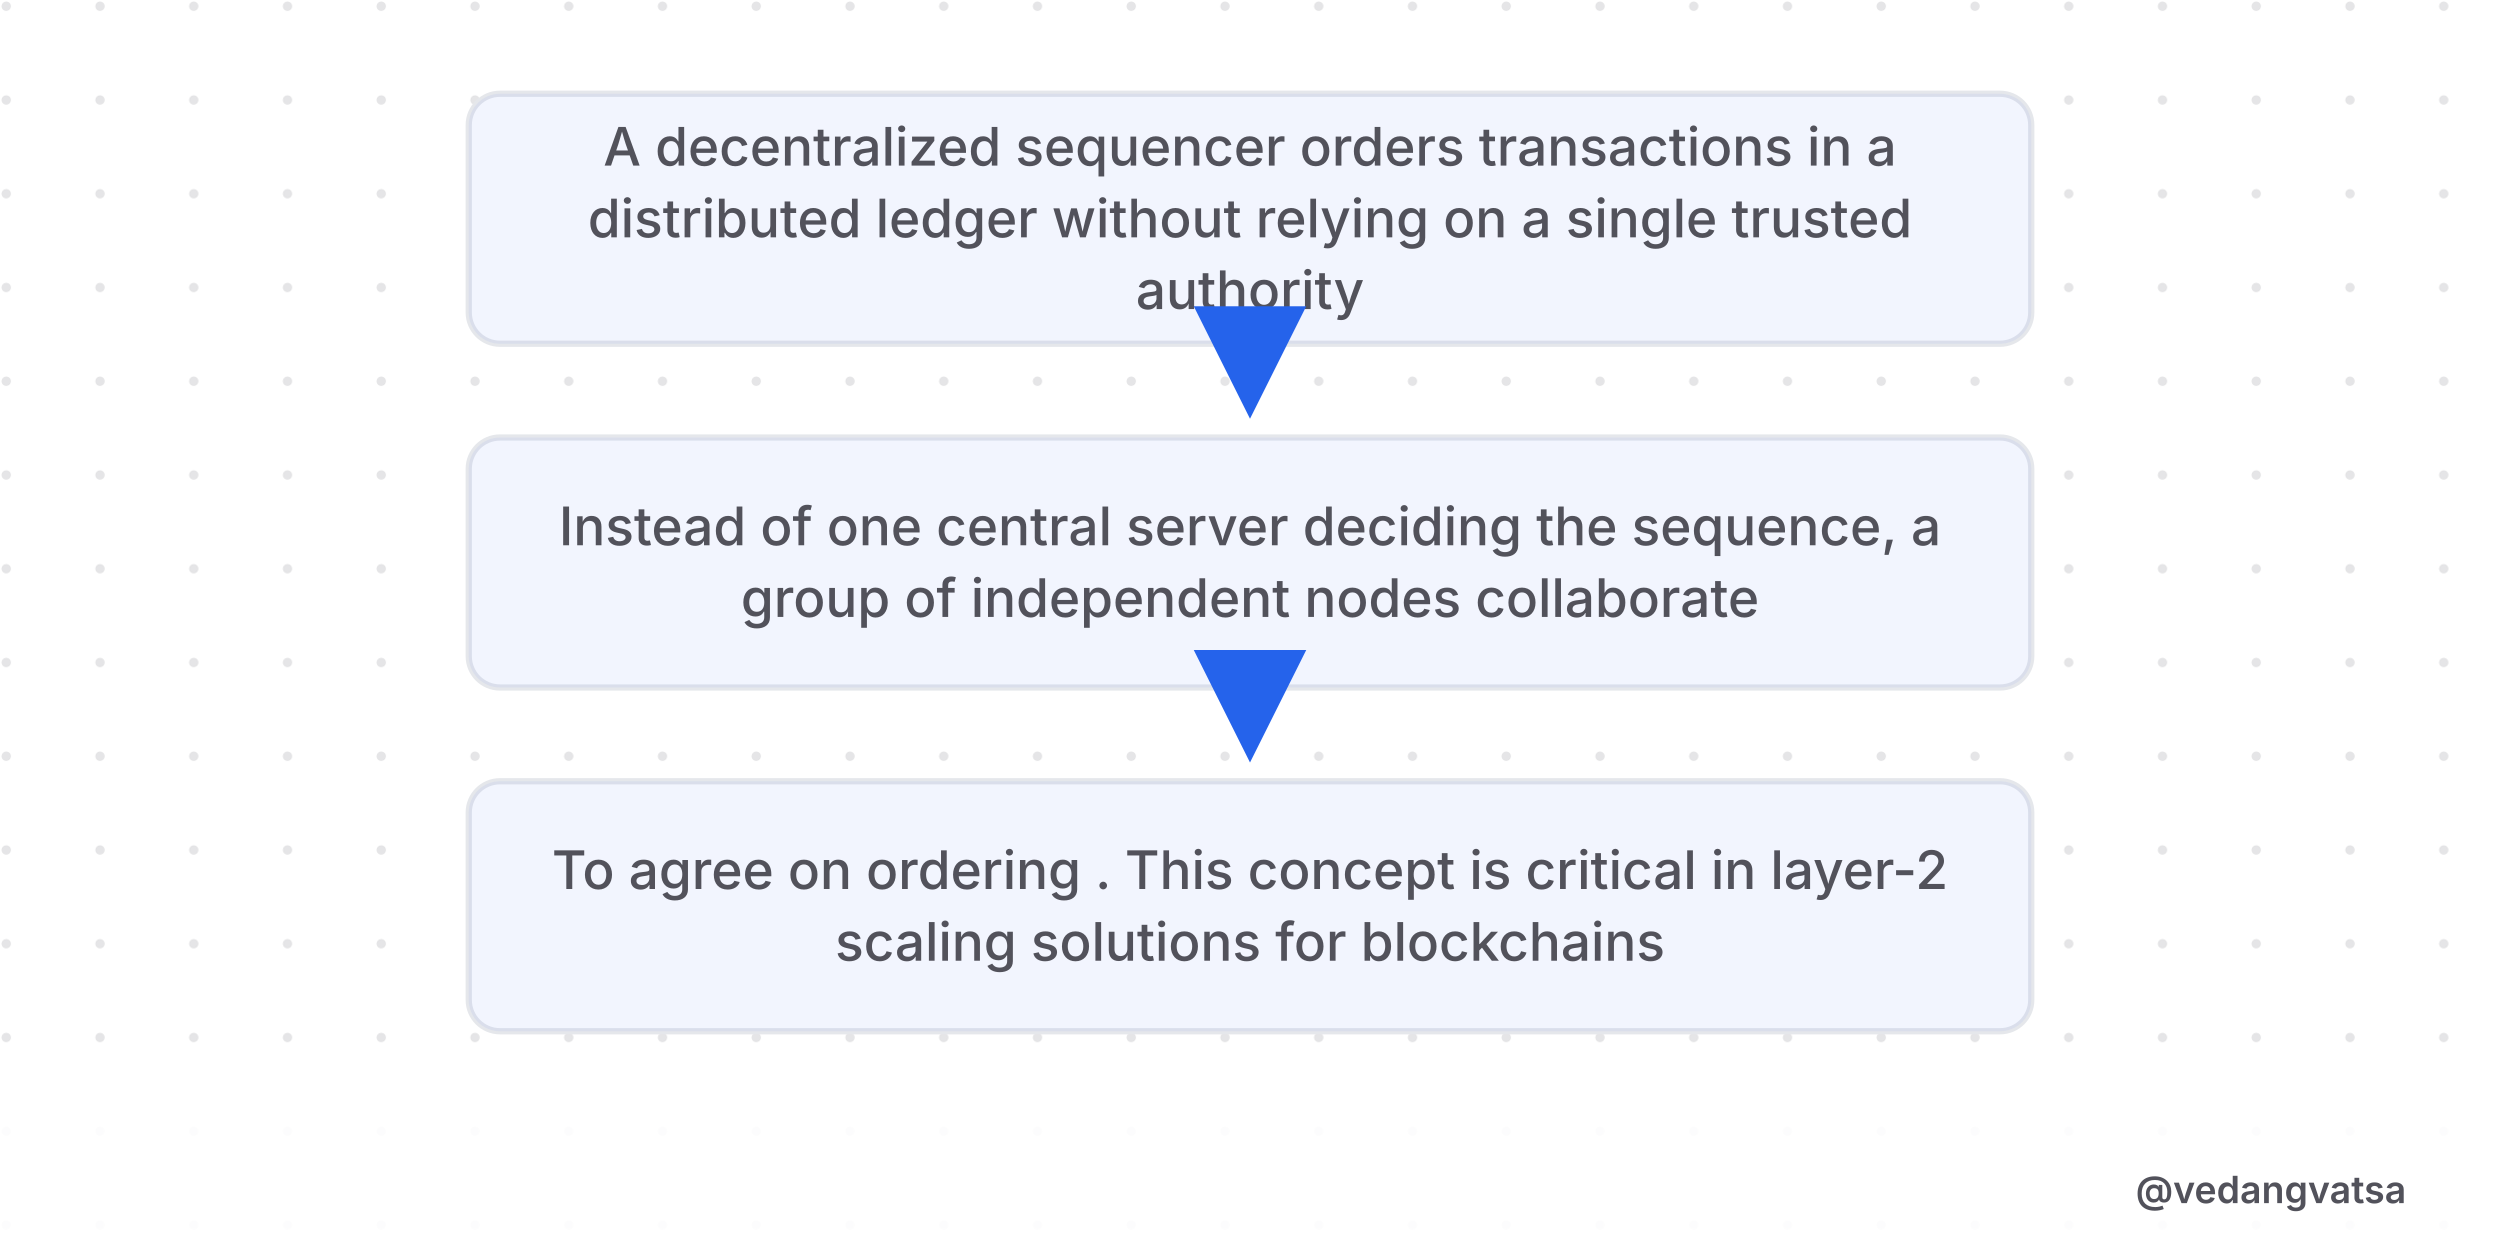
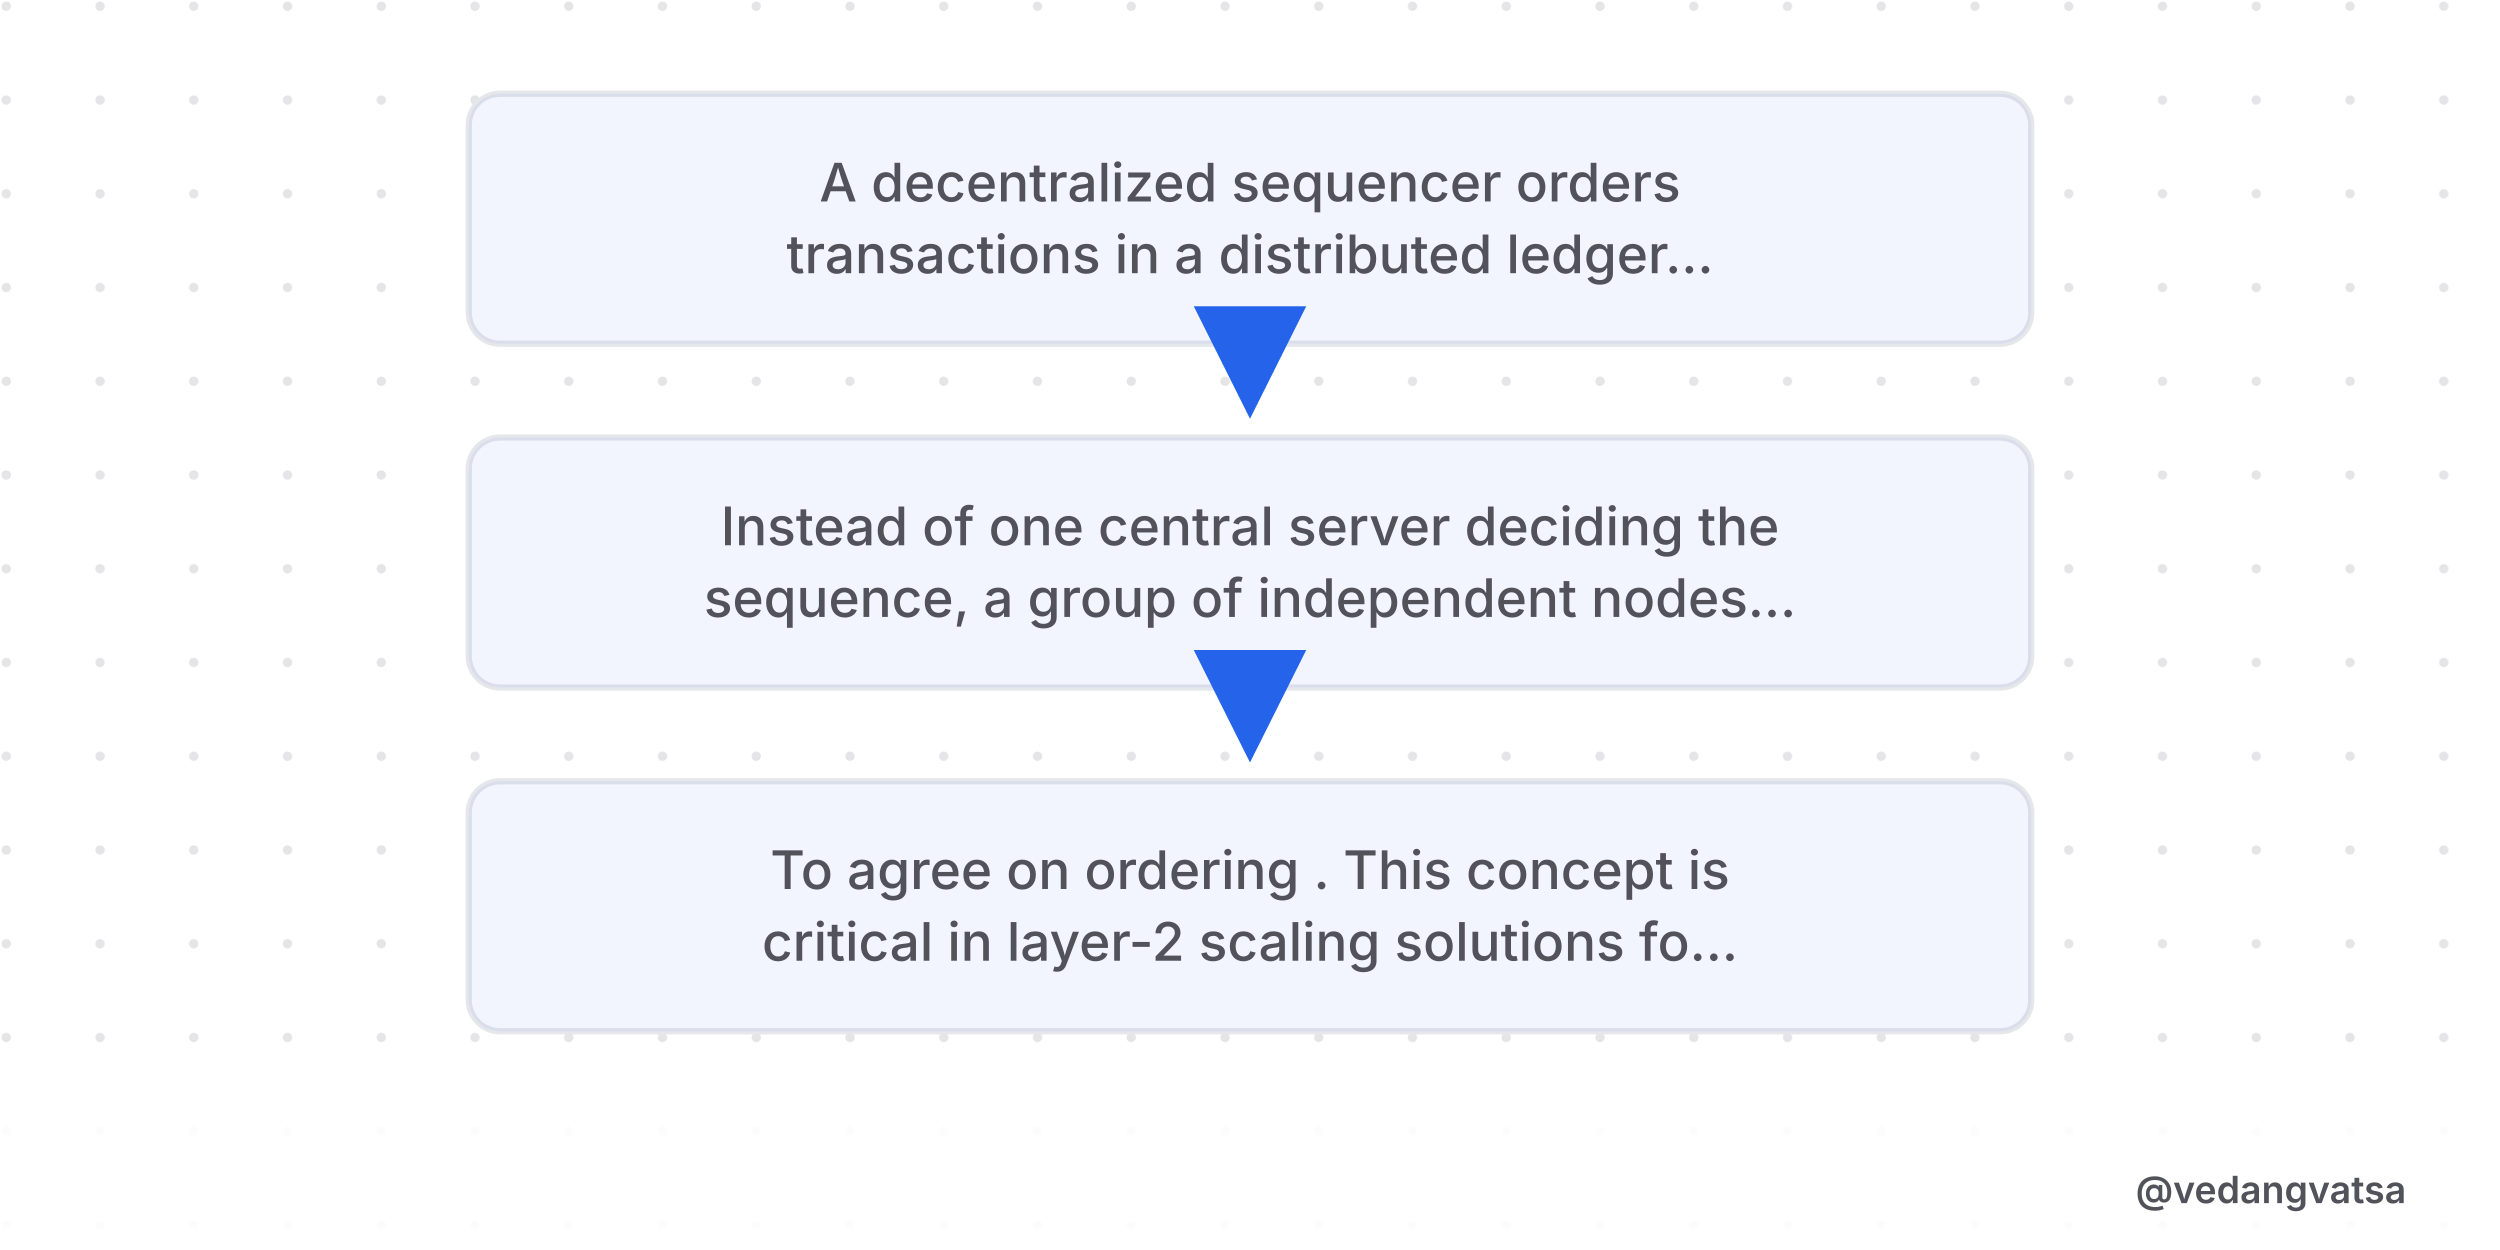
<svg xmlns="http://www.w3.org/2000/svg" viewBox="0 0 800 400" width="800" height="400" style="background-color:#ffffff">
  <defs>
    <pattern id="grid" width="30" height="30" patternUnits="userSpaceOnUse">
      <circle cx="2" cy="2" r="1.5" fill="#52525b" opacity="0.15" />
    </pattern>
    <marker id="arrow" markerWidth="12" markerHeight="12" refX="10" refY="6" orient="auto">
      <path d="M 0 0 L 12 6 L 0 12 z" fill="#2563eb" />
    </marker>
  </defs>
  <rect width="800" height="400" fill="#ffffff" />
  <rect width="800" height="400" fill="url(#grid)" />
  <g>
    <rect x="150" y="30" width="500" height="80" rx="10" fill="#ffffff" stroke="#e5e7eb" stroke-width="2" />
    <rect x="150" y="30" width="500" height="80" rx="10" fill="rgba(37,99,235,0.06)" />
-     <text x="400" y="53" font-family="'Inter',sans-serif" font-weight="500" font-size="17" fill="#52525b" text-anchor="middle">A decentralized sequencer orders transactions in a</text>
-     <text x="400" y="75.95" font-family="'Inter',sans-serif" font-weight="500" font-size="17" fill="#52525b" text-anchor="middle">distributed ledger without relying on a single trusted</text>
-     <text x="400" y="98.9" font-family="'Inter',sans-serif" font-weight="500" font-size="17" fill="#52525b" text-anchor="middle">authority</text>
+     <text x="400" y="64.475" font-family="'Inter',sans-serif" font-weight="500" font-size="17" fill="#52525b" text-anchor="middle">A decentralized sequencer orders</text>
+     <text x="400" y="87.425" font-family="'Inter',sans-serif" font-weight="500" font-size="17" fill="#52525b" text-anchor="middle">transactions in a distributed ledger...</text>
    <line x1="400" y1="114" x2="400" y2="128" stroke="#2563eb" stroke-width="3" marker-end="url(#arrow)" />
    <rect x="150" y="140" width="500" height="80" rx="10" fill="#ffffff" stroke="#e5e7eb" stroke-width="2" />
    <rect x="150" y="140" width="500" height="80" rx="10" fill="rgba(37,99,235,0.06)" />
-     <text x="400" y="174.475" font-family="'Inter',sans-serif" font-weight="500" font-size="17" fill="#52525b" text-anchor="middle">Instead of one central server deciding the sequence, a</text>
-     <text x="400" y="197.425" font-family="'Inter',sans-serif" font-weight="500" font-size="17" fill="#52525b" text-anchor="middle">group of independent nodes collaborate</text>
+     <text x="400" y="174.475" font-family="'Inter',sans-serif" font-weight="500" font-size="17" fill="#52525b" text-anchor="middle">Instead of one central server deciding the</text>
+     <text x="400" y="197.425" font-family="'Inter',sans-serif" font-weight="500" font-size="17" fill="#52525b" text-anchor="middle">sequence, a group of independent nodes...</text>
    <line x1="400" y1="224" x2="400" y2="238" stroke="#2563eb" stroke-width="3" marker-end="url(#arrow)" />
    <rect x="150" y="250" width="500" height="80" rx="10" fill="#ffffff" stroke="#e5e7eb" stroke-width="2" />
    <rect x="150" y="250" width="500" height="80" rx="10" fill="rgba(37,99,235,0.06)" />
-     <text x="400" y="284.475" font-family="'Inter',sans-serif" font-weight="500" font-size="17" fill="#52525b" text-anchor="middle">To agree on ordering . This concept is critical in layer-2</text>
-     <text x="400" y="307.425" font-family="'Inter',sans-serif" font-weight="500" font-size="17" fill="#52525b" text-anchor="middle">scaling solutions for blockchains</text>
+     <text x="400" y="284.475" font-family="'Inter',sans-serif" font-weight="500" font-size="17" fill="#52525b" text-anchor="middle">To agree on ordering . This concept is</text>
+     <text x="400" y="307.425" font-family="'Inter',sans-serif" font-weight="500" font-size="17" fill="#52525b" text-anchor="middle">critical in layer-2 scaling solutions fo...</text>
  </g>
  <rect x="0" y="360" width="800" height="40" fill="#ffffff" opacity="0.9" />
  <text x="770" y="385" font-family="'Inter',sans-serif" font-weight="600" font-size="12" fill="#52525b" text-anchor="end">@vedangvatsa</text>
</svg>
